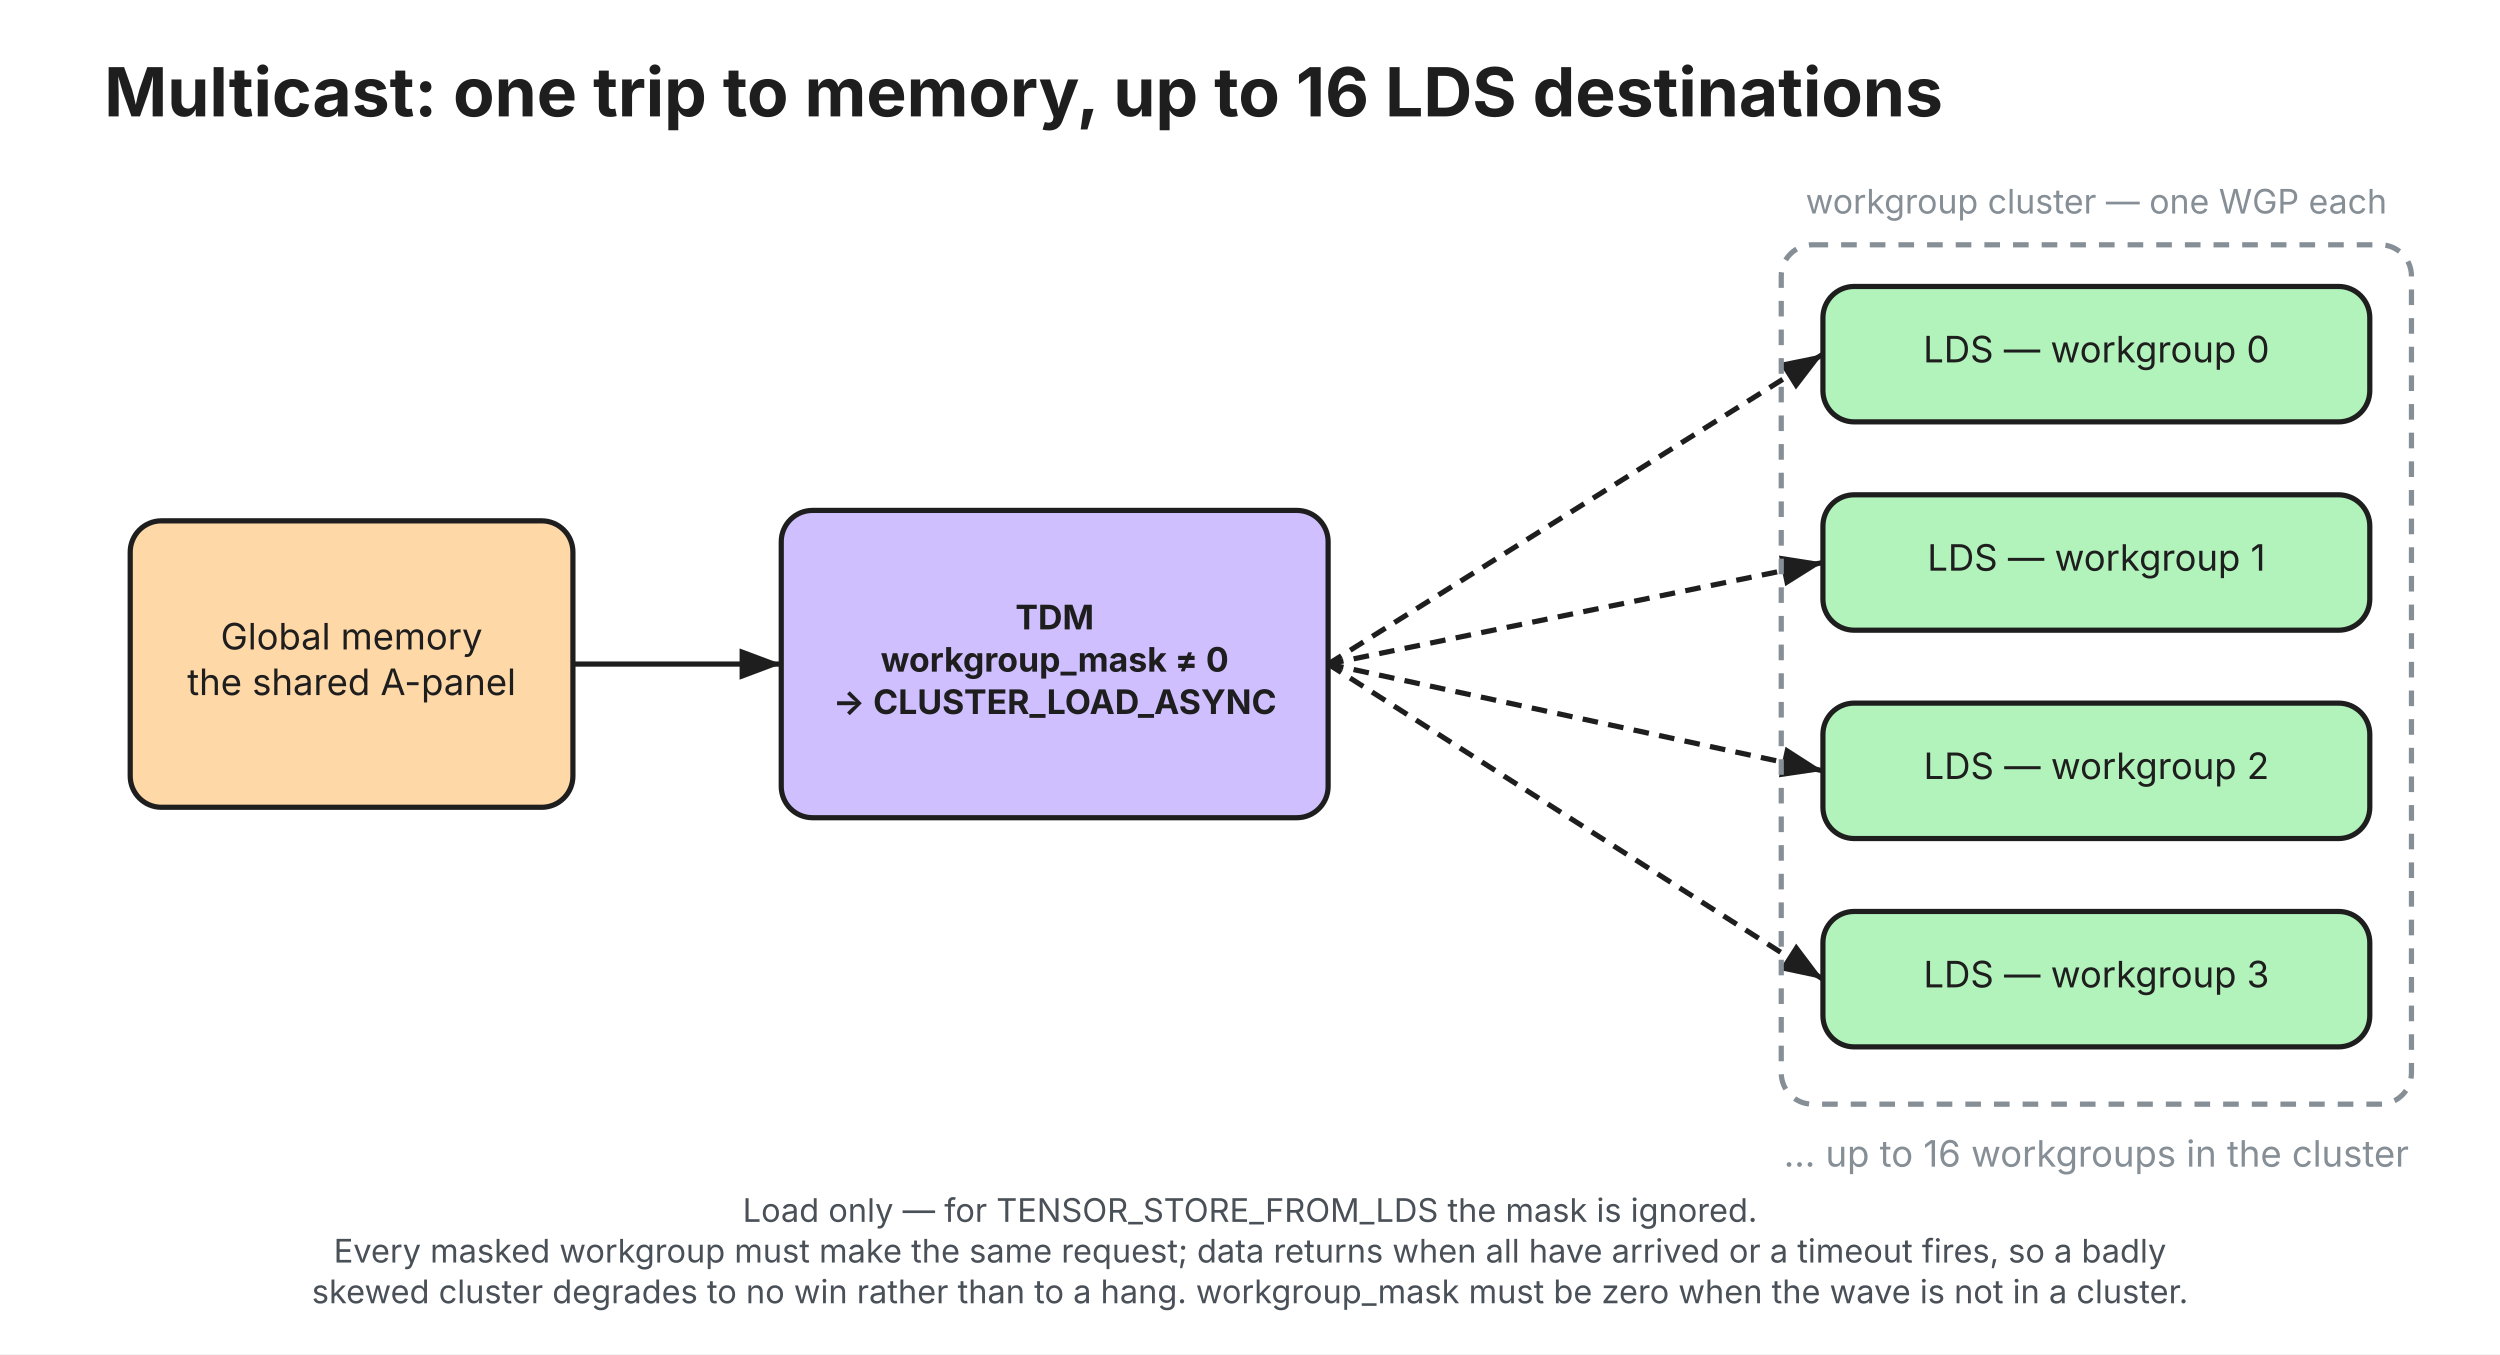
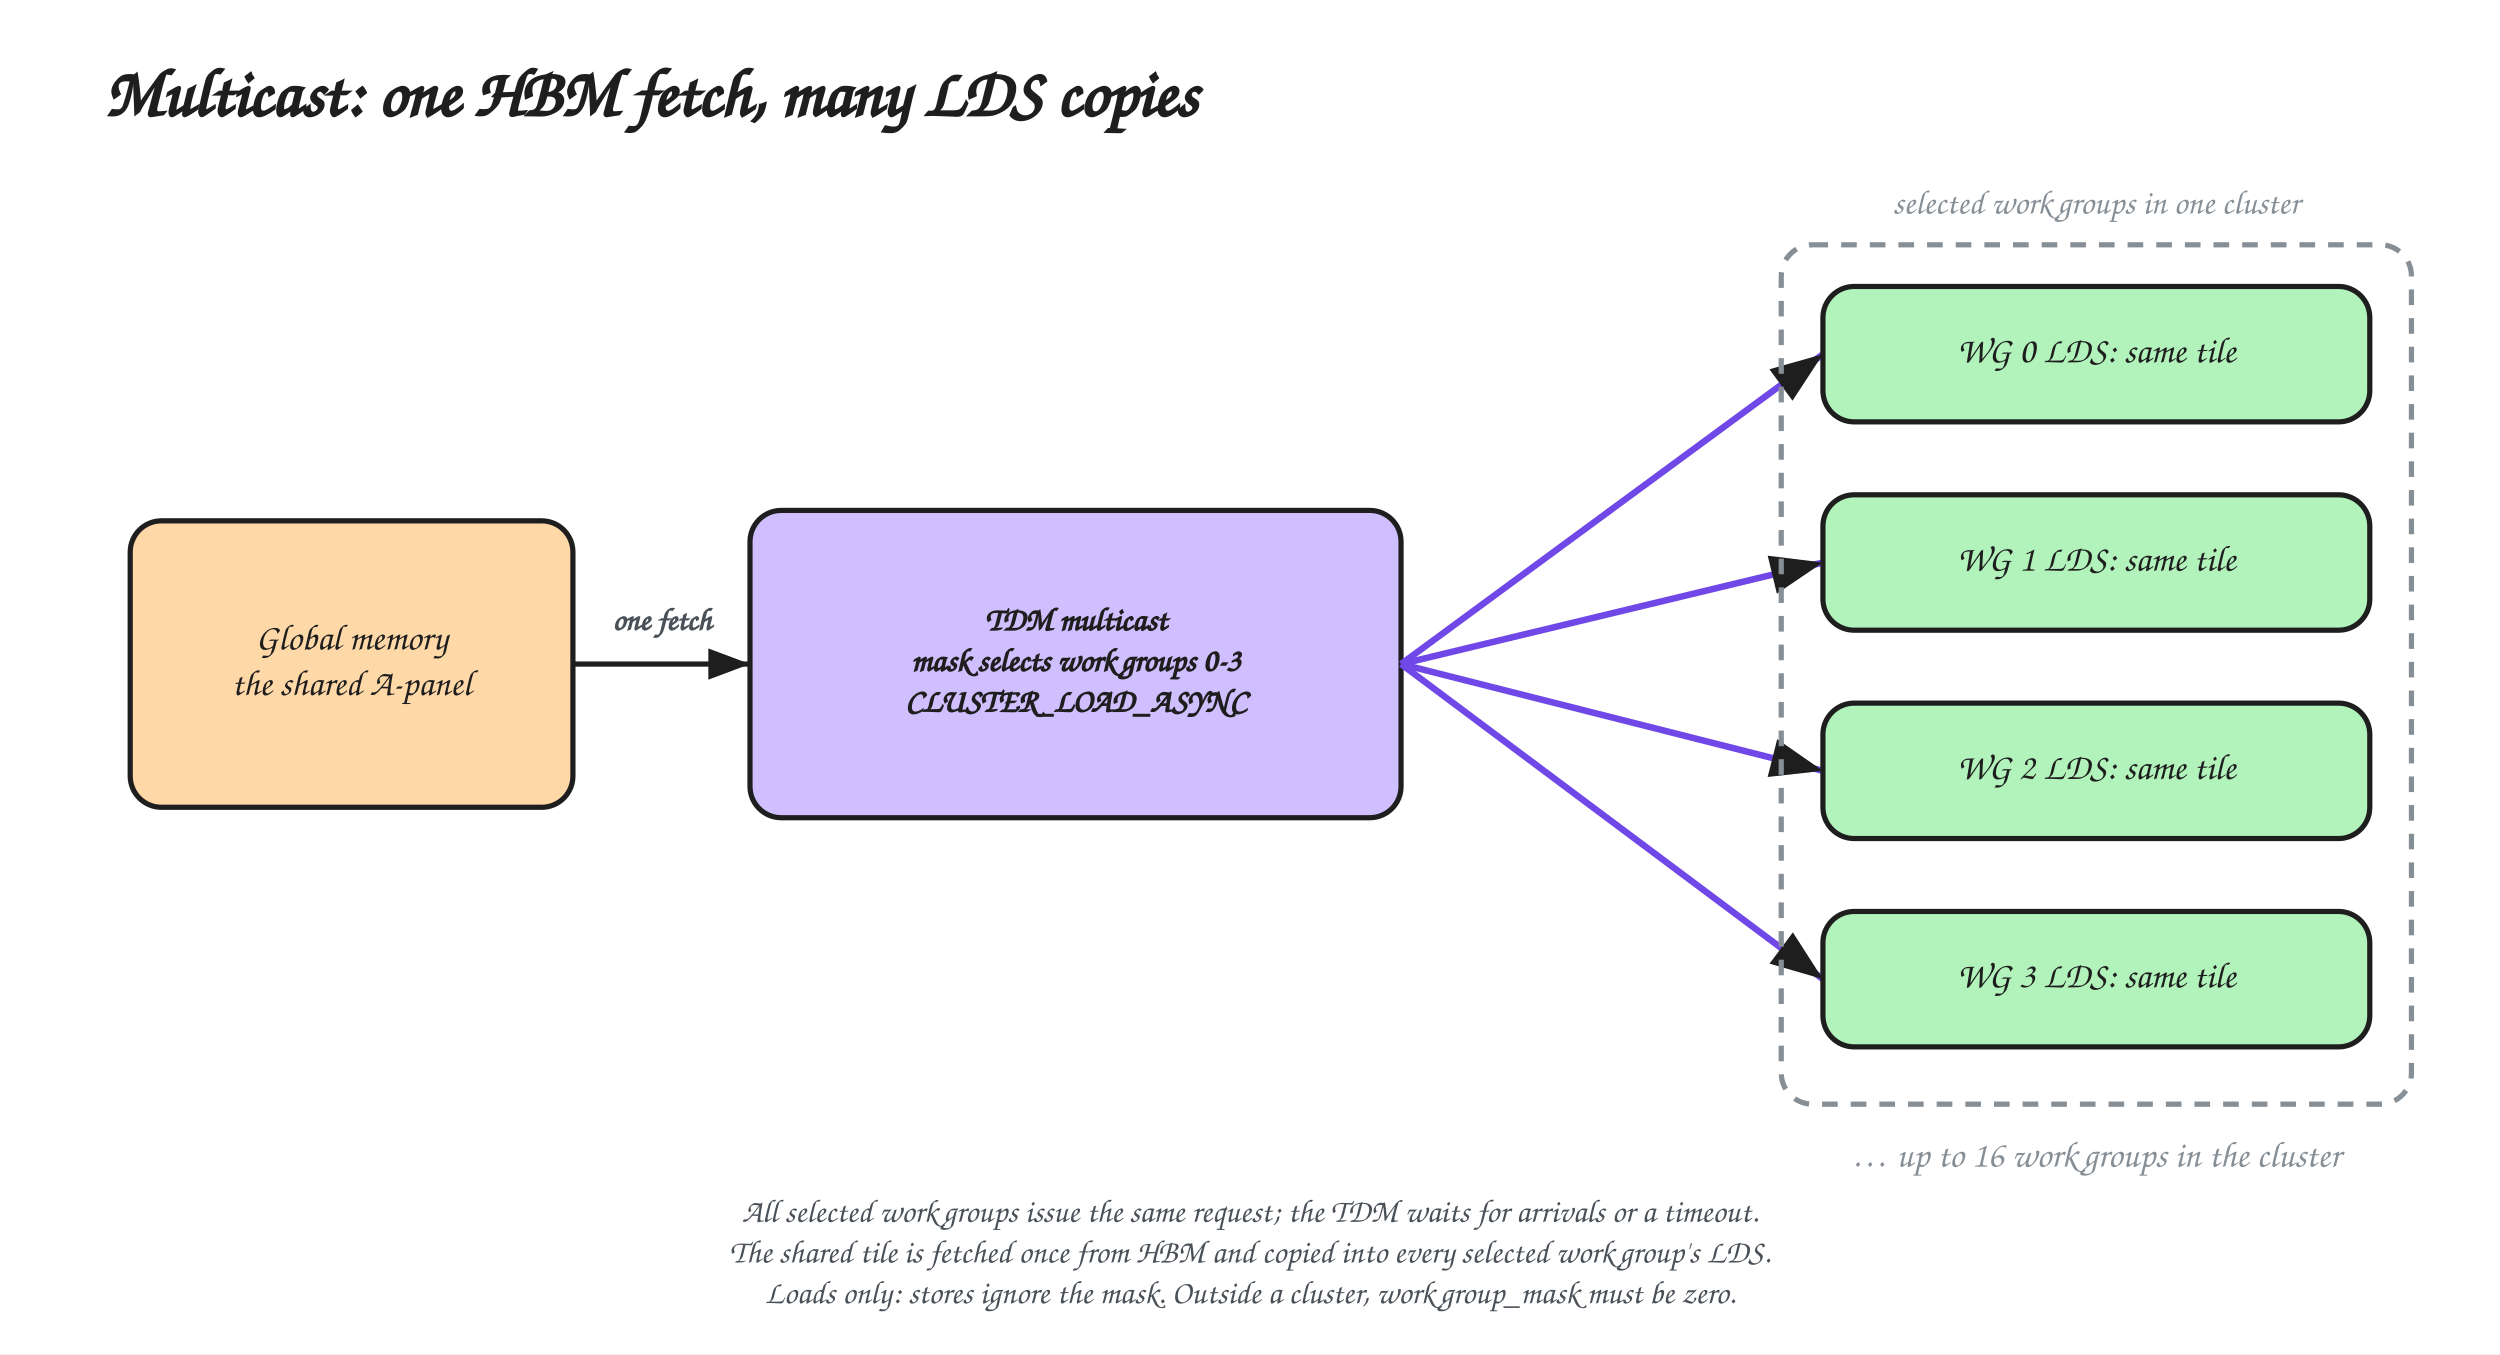
- <svg xmlns="http://www.w3.org/2000/svg" width="960" height="520" viewBox="0 0 960 520" font-family="system-ui, -apple-system, sans-serif">
+ <svg xmlns="http://www.w3.org/2000/svg" width="960" height="520" viewBox="0 0 960 520" font-family="Excalifont, cursive">
+   <style>@font-face{font-family:"Excalifont";src:url("../../fonts/Excalifont-Regular.ttf") format("truetype");font-style:normal;font-weight:100 900;font-display:block}text{font-family:"Excalifont",cursive}</style>
  <defs>
    <marker id="ah" markerWidth="10" markerHeight="10" refX="8" refY="3" orient="auto" markerUnits="strokeWidth">
      <path d="M0,0 L8,3 L0,6 Z" fill="#1e1e1e" />
    </marker>
    <marker id="ahs" markerWidth="10" markerHeight="10" refX="0" refY="3" orient="auto" markerUnits="strokeWidth">
      <path d="M8,0 L0,3 L8,6 Z" fill="#1e1e1e" />
    </marker>
  </defs>
  <rect width="960" height="520" fill="#ffffff" />
-   <text x="40" y="44.7" font-size="26" text-anchor="start" fill="#1e1e1e" font-weight="bold">Multicast: one trip to memory, up to 16 LDS destinations</text>
+   <text x="40" y="44.7" font-size="26" text-anchor="start" fill="#1e1e1e" font-weight="bold">Multicast: one HBM fetch, many LDS copies</text>
  <rect x="50" y="200" width="170" height="110" rx="12" fill="#ffd8a8" stroke="#1e1e1e" stroke-width="2" />
  <text x="135.0" y="249.4" font-size="14" text-anchor="middle" fill="#1e1e1e" font-weight="normal">Global memory</text>
  <text x="135.0" y="266.9" font-size="14" text-anchor="middle" fill="#1e1e1e" font-weight="normal">the shared A-panel</text>
-   <line x1="220" y1="255" x2="300" y2="255" stroke="#1e1e1e" stroke-width="2" marker-end="url(#ah)" />
-   <rect x="300" y="196" width="210" height="118" rx="12" fill="#d0bfff" stroke="#1e1e1e" stroke-width="2" />
-   <text x="405.0" y="241.68" font-size="13" text-anchor="middle" fill="#1e1e1e" font-weight="bold">TDM</text>
-   <text x="405.0" y="257.93" font-size="13" text-anchor="middle" fill="#1e1e1e" font-weight="bold">workgroup_mask ≠ 0</text>
-   <text x="405.0" y="274.18" font-size="13" text-anchor="middle" fill="#1e1e1e" font-weight="bold">→ CLUSTER_LOAD_ASYNC</text>
-   <line x1="510" y1="255" x2="700" y2="136" stroke="#1e1e1e" stroke-width="2" stroke-dasharray="6 4" marker-end="url(#ah)" />
+   <line x1="220" y1="255" x2="288" y2="255" stroke="#1e1e1e" stroke-width="2" marker-end="url(#ah)" />
+   <text x="254" y="242" font-size="12" text-anchor="middle" fill="#495057" font-weight="bold">one fetch</text>
+   <rect x="288" y="196" width="250" height="118" rx="12" fill="#d0bfff" stroke="#1e1e1e" stroke-width="2" />
+   <text x="413.0" y="242.19" font-size="12.5" text-anchor="middle" fill="#1e1e1e" font-weight="bold">TDM multicast</text>
+   <text x="413.0" y="257.81" font-size="12.5" text-anchor="middle" fill="#1e1e1e" font-weight="bold">mask selects workgroups 0-3</text>
+   <text x="413.0" y="273.44" font-size="12.5" text-anchor="middle" fill="#1e1e1e" font-weight="bold">CLUSTER_LOAD_ASYNC</text>
+   <line x1="538" y1="255" x2="700" y2="136" stroke="#7048e8" stroke-width="2.5" marker-end="url(#ah)" />
  <rect x="700" y="110" width="210" height="52" rx="12" fill="#b2f2bb" stroke="#1e1e1e" stroke-width="2" />
-   <text x="805.0" y="139.15" font-size="14" text-anchor="middle" fill="#1e1e1e" font-weight="normal">LDS — workgroup 0</text>
-   <line x1="510" y1="255" x2="700" y2="216" stroke="#1e1e1e" stroke-width="2" stroke-dasharray="6 4" marker-end="url(#ah)" />
+   <text x="805.0" y="139.15" font-size="14" text-anchor="middle" fill="#1e1e1e" font-weight="normal">WG 0 LDS: same tile</text>
+   <line x1="538" y1="255" x2="700" y2="216" stroke="#7048e8" stroke-width="2.5" marker-end="url(#ah)" />
  <rect x="700" y="190" width="210" height="52" rx="12" fill="#b2f2bb" stroke="#1e1e1e" stroke-width="2" />
-   <text x="805.0" y="219.15" font-size="14" text-anchor="middle" fill="#1e1e1e" font-weight="normal">LDS — workgroup 1</text>
-   <line x1="510" y1="255" x2="700" y2="296" stroke="#1e1e1e" stroke-width="2" stroke-dasharray="6 4" marker-end="url(#ah)" />
+   <text x="805.0" y="219.15" font-size="14" text-anchor="middle" fill="#1e1e1e" font-weight="normal">WG 1 LDS: same tile</text>
+   <line x1="538" y1="255" x2="700" y2="296" stroke="#7048e8" stroke-width="2.5" marker-end="url(#ah)" />
  <rect x="700" y="270" width="210" height="52" rx="12" fill="#b2f2bb" stroke="#1e1e1e" stroke-width="2" />
-   <text x="805.0" y="299.15" font-size="14" text-anchor="middle" fill="#1e1e1e" font-weight="normal">LDS — workgroup 2</text>
-   <line x1="510" y1="255" x2="700" y2="376" stroke="#1e1e1e" stroke-width="2" stroke-dasharray="6 4" marker-end="url(#ah)" />
+   <text x="805.0" y="299.15" font-size="14" text-anchor="middle" fill="#1e1e1e" font-weight="normal">WG 2 LDS: same tile</text>
+   <line x1="538" y1="255" x2="700" y2="376" stroke="#7048e8" stroke-width="2.5" marker-end="url(#ah)" />
  <rect x="700" y="350" width="210" height="52" rx="12" fill="#b2f2bb" stroke="#1e1e1e" stroke-width="2" />
-   <text x="805.0" y="379.15" font-size="14" text-anchor="middle" fill="#1e1e1e" font-weight="normal">LDS — workgroup 3</text>
+   <text x="805.0" y="379.15" font-size="14" text-anchor="middle" fill="#1e1e1e" font-weight="normal">WG 3 LDS: same tile</text>
  <text x="805" y="448" font-size="14" text-anchor="middle" fill="#868e96" font-weight="normal">…  up to 16 workgroups in the cluster</text>
  <rect x="684" y="94" width="242" height="330" rx="12" fill="none" stroke="#868e96" stroke-width="2" stroke-dasharray="6 5" />
-   <text x="805" y="82" font-size="13" text-anchor="middle" fill="#868e96" font-weight="normal">workgroup cluster — one WGP each</text>
-   <text x="480" y="469.19" font-size="12.5" text-anchor="middle" fill="#495057" font-weight="normal">Load only — for TENSOR_STORE_FROM_LDS the mask is ignored.</text>
-   <text x="480" y="484.81" font-size="12.5" text-anchor="middle" fill="#495057" font-weight="normal">Every masked workgroup must make the same request; data returns when all have arrived or a timeout fires, so a badly</text>
-   <text x="480" y="500.44" font-size="12.5" text-anchor="middle" fill="#495057" font-weight="normal">skewed cluster degrades to no win rather than to a hang. workgroup_mask must be zero when the wave is not in a cluster.</text>
+   <text x="805" y="82" font-size="13" text-anchor="middle" fill="#868e96" font-weight="normal">selected workgroups in one cluster</text>
+   <text x="480" y="469.19" font-size="12.5" text-anchor="middle" fill="#495057" font-weight="normal">All selected workgroups issue the same request; the TDM waits for arrivals or a timeout.</text>
+   <text x="480" y="484.81" font-size="12.5" text-anchor="middle" fill="#495057" font-weight="normal">The shared tile is fetched once from HBM and copied into every selected workgroup's LDS.</text>
+   <text x="480" y="500.44" font-size="12.5" text-anchor="middle" fill="#495057" font-weight="normal">Loads only: stores ignore the mask. Outside a cluster, workgroup_mask must be zero.</text>
</svg>
